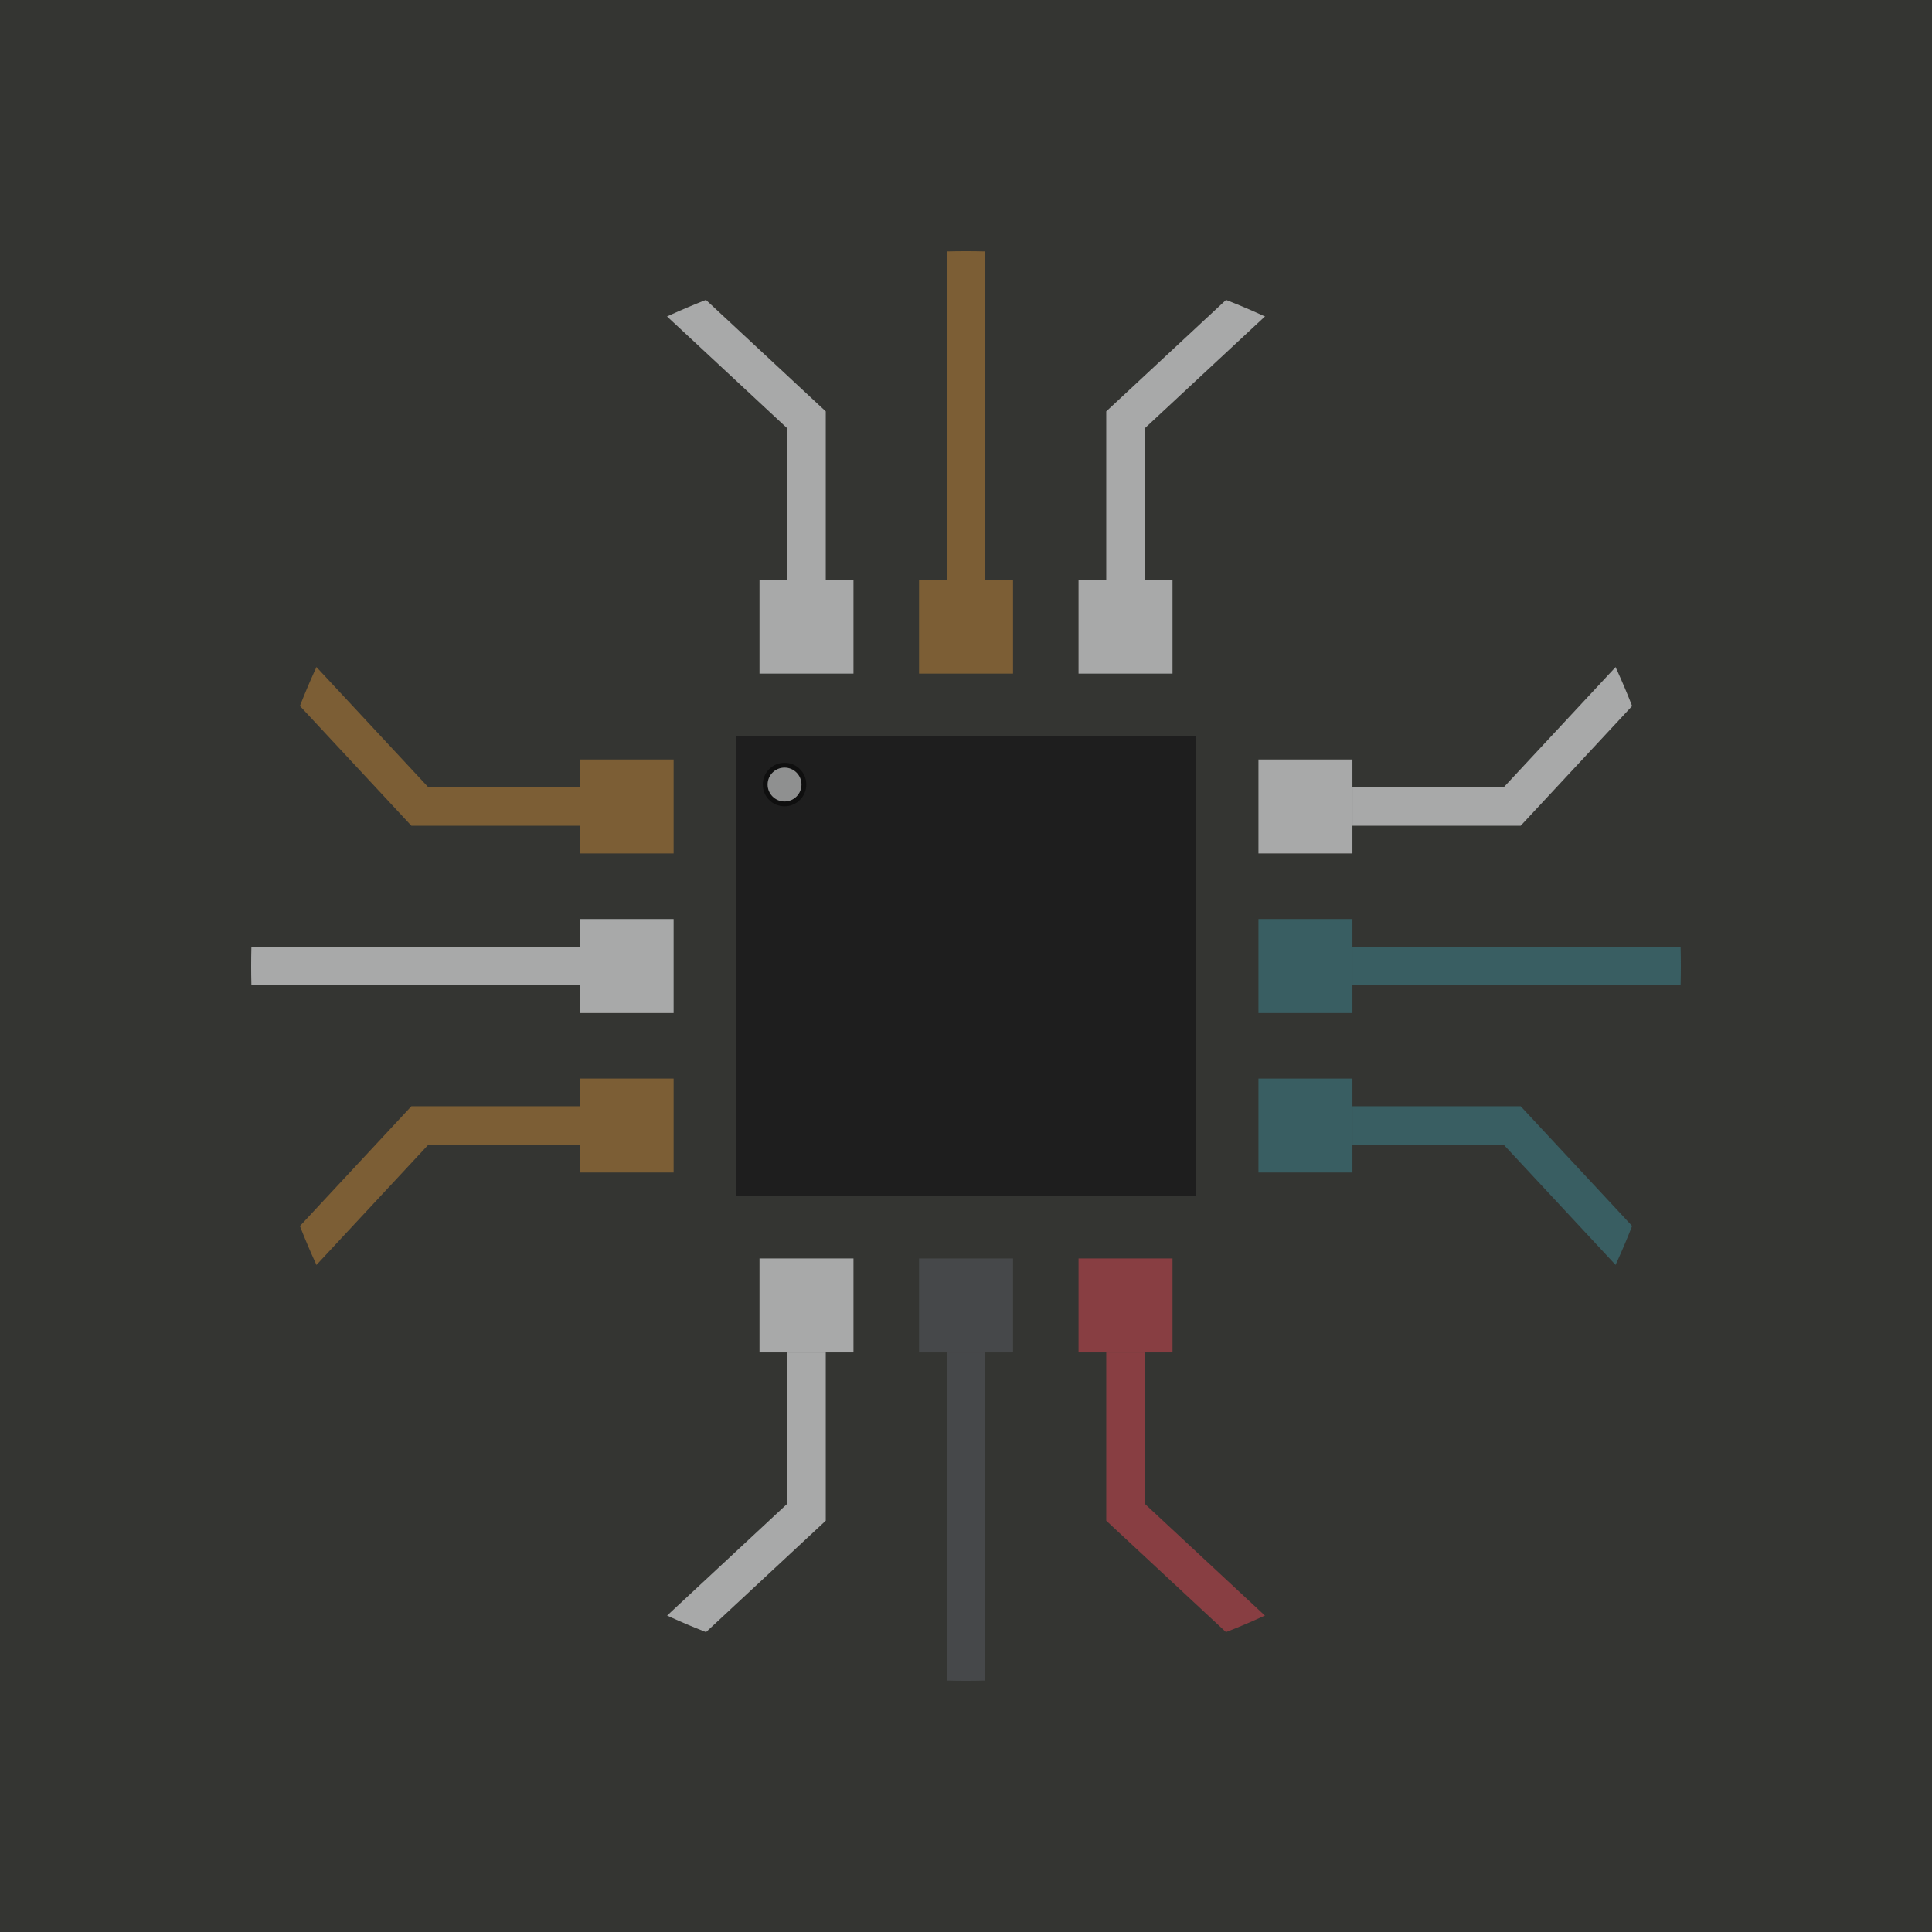
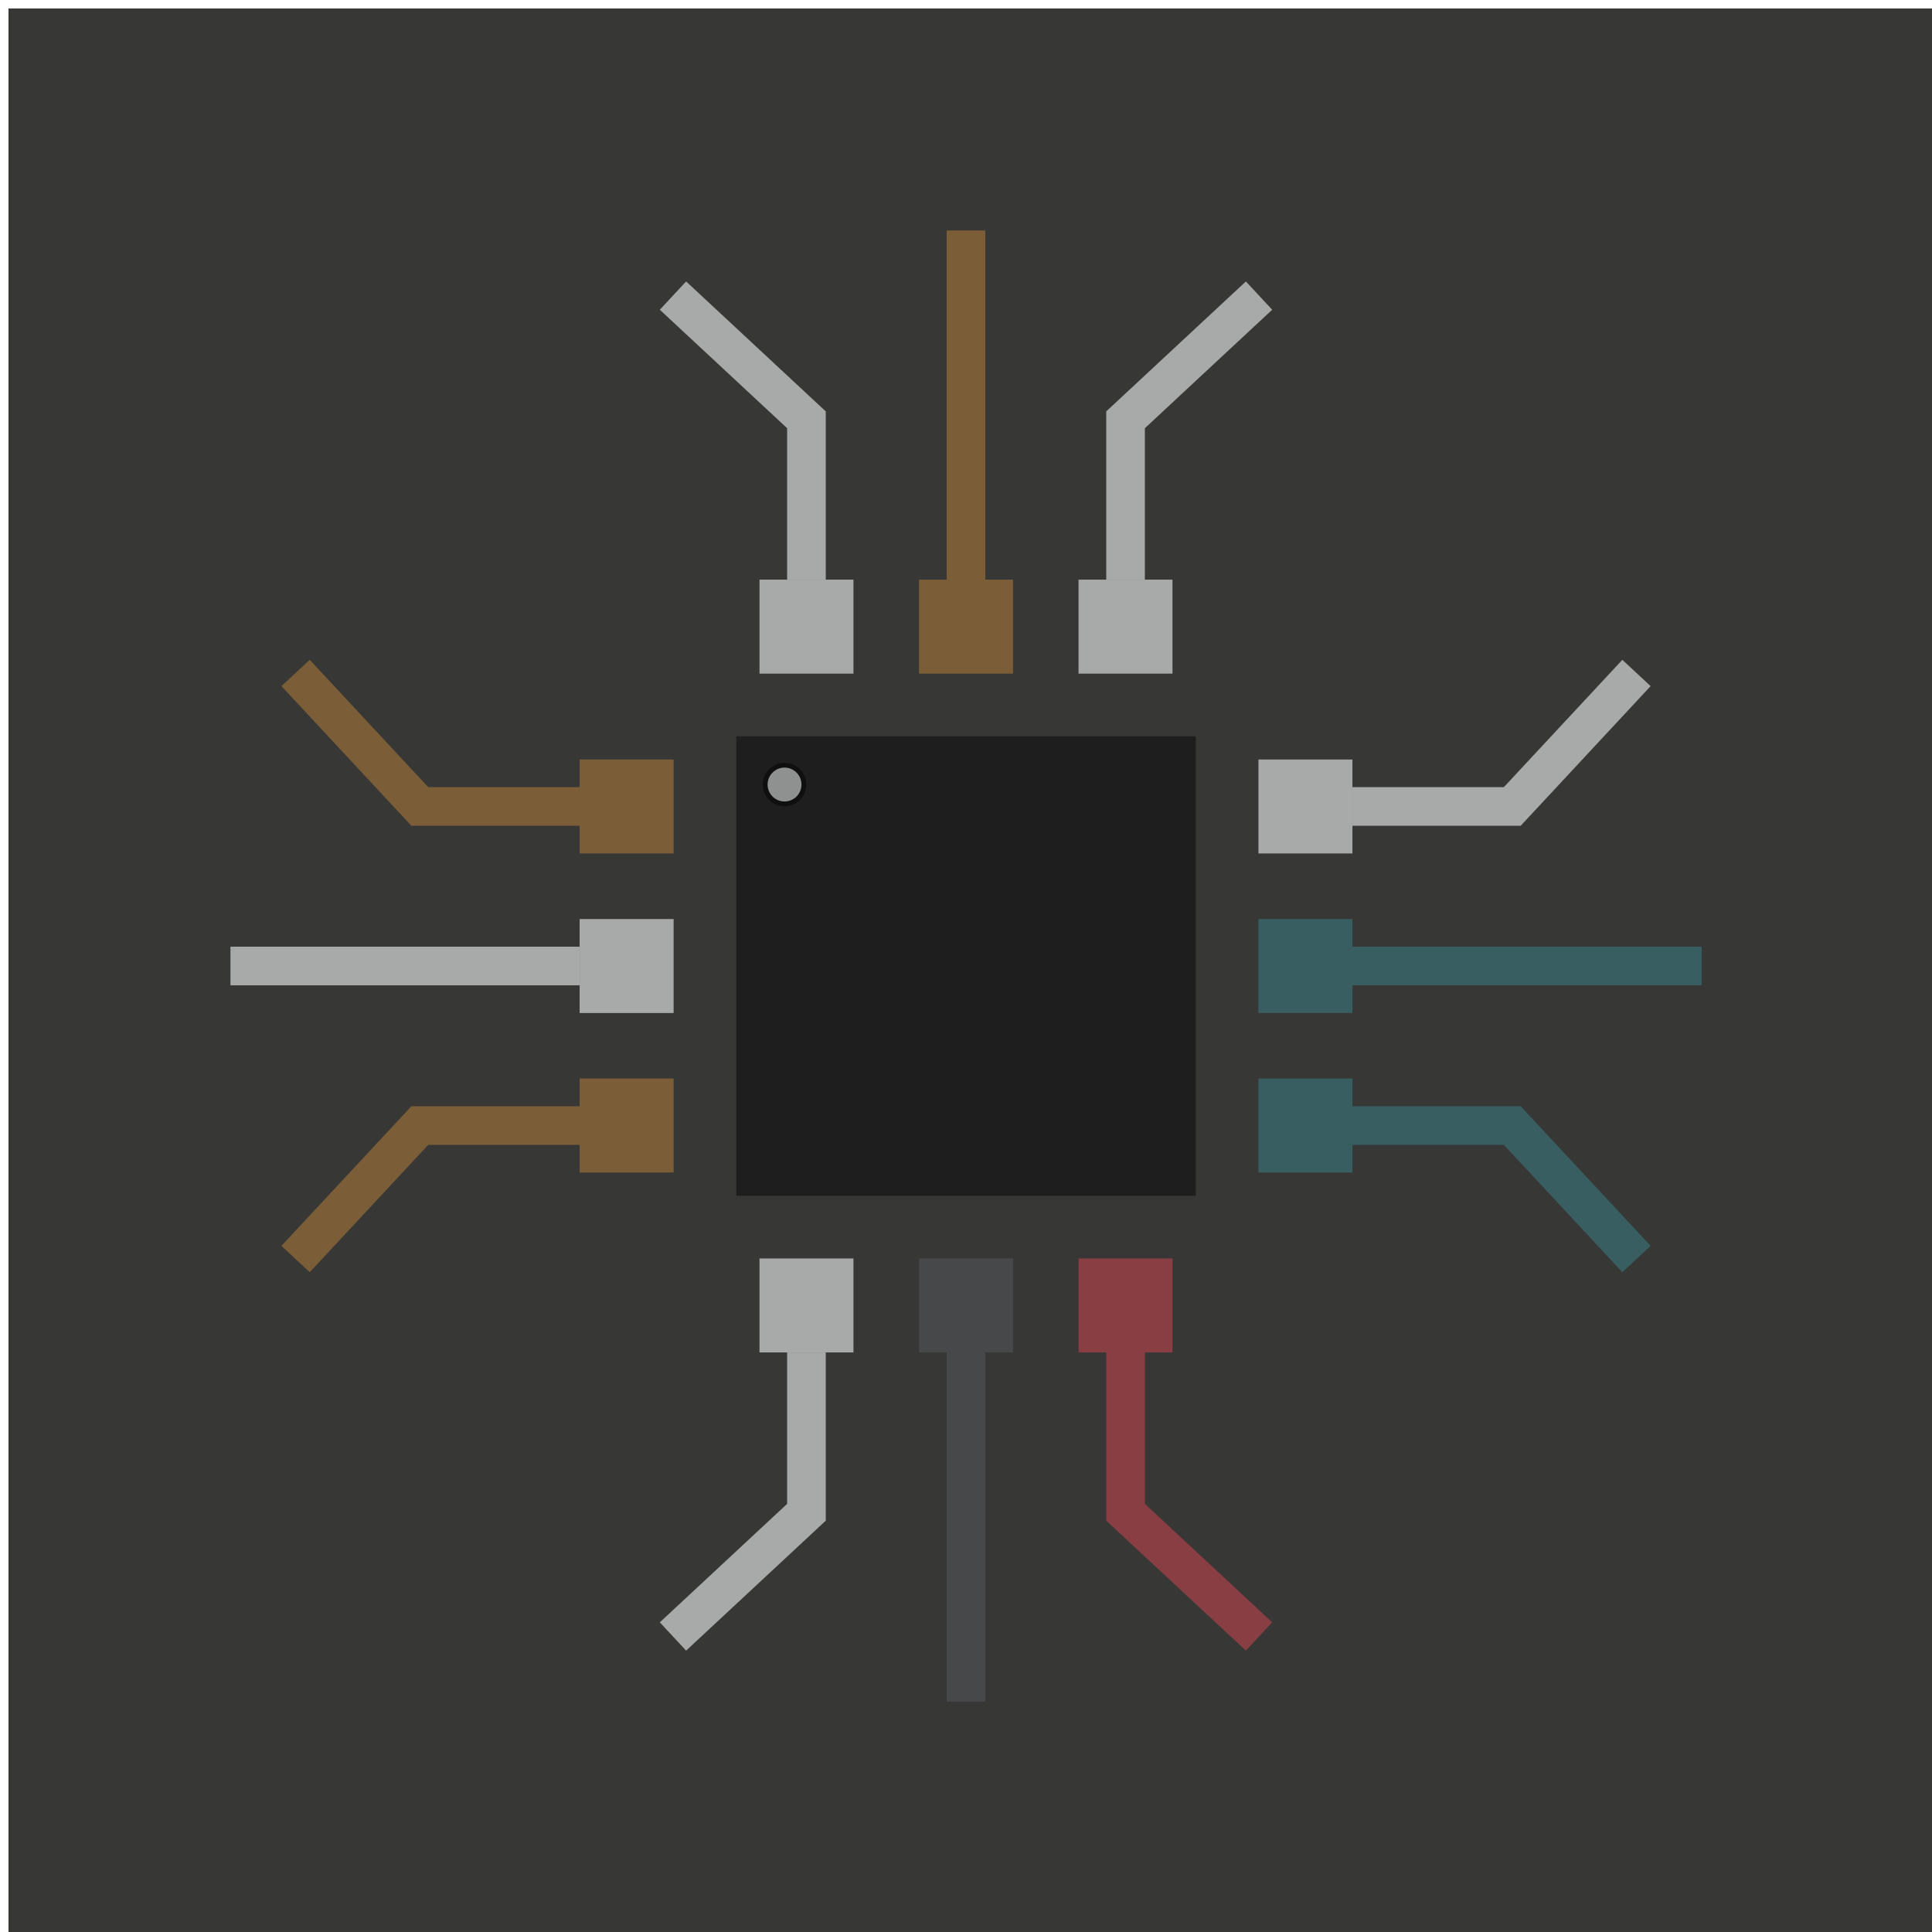
<svg xmlns="http://www.w3.org/2000/svg" width="100" height="100" viewBox="0 0 26.458 26.458" version="1.1" id="svg8">
  <defs id="defs2">
    <rect x="2.259" y="4.468" width="22.286" height="20.035" id="rect1929" />
  </defs>
  <g id="layer6" style="display:inline">
-     <rect style="display:inline;fill:#343532;fill-opacity:1;stroke:none;stroke-width:1.221;stroke-miterlimit:4;stroke-dasharray:none;stroke-opacity:0.611" id="rect1934" width="26.458" height="26.458" x="-2.220446e-16" y="-2.220446e-16" />
+     <rect style="fill:#373835;fill-opacity:1;stroke:none;stroke-width:0.235;stroke-linejoin:round;stroke-opacity:1" id="rect2546" width="26.458" height="26.458" x="0.116" y="0.116" />
  </g>
  <g id="layer2" style="display:inline">
    <path style="opacity:1;fill:#a8a9a9;fill-opacity:1;stroke:none;stroke-width:0.215;stroke-miterlimit:4;stroke-dasharray:none;stroke-opacity:1" d="m 11.688,17.234 h -1.287 v 1.287 h 1.287 z" id="path3020" />
    <path style="opacity:1;fill:#46484a;fill-opacity:1;stroke:none;stroke-width:0.215;stroke-miterlimit:4;stroke-dasharray:none;stroke-opacity:1" d="m 13.873,17.234 h -1.287 v 1.287 h 1.287 z" id="path3018" />
    <path style="opacity:1;fill:#883e42;fill-opacity:1;stroke:none;stroke-width:0.215;stroke-miterlimit:4;stroke-dasharray:none;stroke-opacity:1" d="m 16.057,17.234 h -1.287 v 1.287 h 1.287 z" id="rect3462-6-0-7" />
    <rect style="display:inline;fill:#1e1e1e;fill-opacity:1;stroke:none;stroke-width:0.215;stroke-miterlimit:4;stroke-dasharray:none;stroke-opacity:1" id="rect3447" width="6.293" height="6.293" x="10.083" y="10.083" />
    <path style="opacity:1;fill:#a8a9a9;fill-opacity:1;stroke:none;stroke-width:0.215;stroke-miterlimit:4;stroke-dasharray:none;stroke-opacity:1" d="m 11.688,7.938 h -1.287 v 1.287 h 1.287 z" id="path3014" />
-     <path style="opacity:1;fill:#7c5e35;fill-opacity:1;stroke:none;stroke-width:0.215;stroke-miterlimit:4;stroke-dasharray:none;stroke-opacity:1" d="m 13.873,7.938 h -1.287 v 1.287 h 1.287 z" id="path3012" />
+     <path style="opacity:1;fill:#7b5e38;fill-opacity:1;stroke:none;stroke-width:0.215;stroke-miterlimit:4;stroke-dasharray:none;stroke-opacity:1" d="m 13.873,7.938 h -1.287 v 1.287 h 1.287 z" id="path3012" />
    <path style="opacity:1;fill:#a8a9a9;fill-opacity:1;stroke:none;stroke-width:0.215;stroke-miterlimit:4;stroke-dasharray:none;stroke-opacity:1" d="m 16.057,7.938 h -1.287 v 1.287 h 1.287 z" id="rect3462-6-0-7-3" />
    <path style="display:inline;fill:none;stroke:#883e42;stroke-width:0.529;stroke-linecap:butt;stroke-linejoin:miter;stroke-miterlimit:4;stroke-dasharray:none;stroke-opacity:1" d="m 15.414,18.521 v 2.189 l 1.828,1.701" id="path2868-1" />
    <path style="display:inline;fill:none;stroke:#a8a9a9;stroke-width:0.529;stroke-linecap:butt;stroke-linejoin:miter;stroke-miterlimit:4;stroke-dasharray:none;stroke-opacity:1" d="m 11.044,18.521 v 2.189 l -1.828,1.701" id="path2868-4-96" />
    <path style="display:inline;fill:none;stroke:#46484a;stroke-width:0.529;stroke-linecap:butt;stroke-linejoin:miter;stroke-miterlimit:4;stroke-dasharray:none;stroke-opacity:1" d="M 13.229,18.521 V 23.303" id="path2885-2" />
    <path style="display:inline;fill:none;stroke:#a8a9a9;stroke-width:0.529;stroke-linecap:butt;stroke-linejoin:miter;stroke-miterlimit:4;stroke-dasharray:none;stroke-opacity:1" d="M 11.044,7.938 V 5.749 L 9.216,4.048" id="path2868-1-1" />
    <path style="display:inline;fill:none;stroke:#a8a9a9;stroke-width:0.529;stroke-linecap:butt;stroke-linejoin:miter;stroke-miterlimit:4;stroke-dasharray:none;stroke-opacity:1" d="M 15.414,7.938 V 5.749 l 1.828,-1.701" id="path2868-4-96-2" />
-     <path style="display:inline;fill:none;stroke:#7c5e35;stroke-width:0.529;stroke-linecap:butt;stroke-linejoin:miter;stroke-miterlimit:4;stroke-dasharray:none;stroke-opacity:1" d="M 13.229,7.938 V 3.156" id="path2885-2-0" />
+     <path style="display:inline;fill:none;stroke:#7b5e38;stroke-width:0.529;stroke-linecap:butt;stroke-linejoin:miter;stroke-miterlimit:4;stroke-dasharray:none;stroke-opacity:1" d="M 13.229,7.938 V 3.156" id="path2885-2-0" />
    <path style="display:inline;fill:none;stroke:#a8a9a9;stroke-width:0.529;stroke-linecap:butt;stroke-linejoin:miter;stroke-miterlimit:4;stroke-dasharray:none;stroke-opacity:1" d="m 18.521,11.044 h 2.189 l 1.701,-1.828" id="path2868" />
    <path style="display:inline;fill:none;stroke:#395e62;stroke-width:0.529;stroke-linecap:butt;stroke-linejoin:miter;stroke-miterlimit:4;stroke-dasharray:none;stroke-opacity:1" d="m 18.521,15.414 h 2.189 l 1.701,1.828" id="path2868-4" />
    <path style="display:inline;fill:none;stroke:#395e62;stroke-width:0.529;stroke-linecap:butt;stroke-linejoin:miter;stroke-miterlimit:4;stroke-dasharray:none;stroke-opacity:1" d="m 18.521,13.229 h 4.782" id="path2885" />
-     <path style="display:inline;fill:none;stroke:#7c5e35;stroke-width:0.529;stroke-linecap:butt;stroke-linejoin:miter;stroke-miterlimit:4;stroke-dasharray:none;stroke-opacity:1" d="M 7.938,11.044 H 5.749 L 4.048,9.216" id="path2868-9" />
-     <path style="display:inline;fill:none;stroke:#7c5e35;stroke-width:0.529;stroke-linecap:butt;stroke-linejoin:miter;stroke-miterlimit:4;stroke-dasharray:none;stroke-opacity:1" d="m 7.938,15.414 h -2.189 l -1.701,1.828" id="path2868-4-9" />
+     <path style="display:inline;fill:none;stroke:#7b5e38;stroke-width:0.529;stroke-linecap:butt;stroke-linejoin:miter;stroke-miterlimit:4;stroke-dasharray:none;stroke-opacity:1" d="M 7.938,11.044 H 5.749 L 4.048,9.216" id="path2868-9" />
+     <path style="display:inline;fill:none;stroke:#7b5e38;stroke-width:0.529;stroke-linecap:butt;stroke-linejoin:miter;stroke-miterlimit:4;stroke-dasharray:none;stroke-opacity:1" d="m 7.938,15.414 h -2.189 l -1.701,1.828" id="path2868-4-9" />
    <path style="display:inline;fill:none;stroke:#a8a9a9;stroke-width:0.529;stroke-linecap:butt;stroke-linejoin:miter;stroke-miterlimit:4;stroke-dasharray:none;stroke-opacity:1" d="M 7.938,13.229 H 3.156" id="path2885-4" />
-     <rect style="display:inline;opacity:1;fill:#7c5e35;fill-opacity:1;stroke:none;stroke-width:0.215;stroke-miterlimit:4;stroke-dasharray:none;stroke-opacity:1" id="rect3462-2-5" width="1.287" height="1.287" x="-9.225" y="10.401" transform="scale(-1,1)" />
+     <rect style="display:inline;opacity:1;fill:#7b5e38;fill-opacity:1;stroke:none;stroke-width:0.215;stroke-miterlimit:4;stroke-dasharray:none;stroke-opacity:1" id="rect3462-2-5" width="1.287" height="1.287" x="-9.225" y="10.401" transform="scale(-1,1)" />
    <rect style="display:inline;opacity:1;fill:#a8a9a9;fill-opacity:1;stroke:none;stroke-width:0.215;stroke-miterlimit:4;stroke-dasharray:none;stroke-opacity:1" id="rect3462-3-7-9" width="1.287" height="1.287" x="-9.225" y="12.586" transform="scale(-1,1)" />
-     <rect style="display:inline;opacity:1;fill:#7c5e35;fill-opacity:1;stroke:none;stroke-width:0.215;stroke-miterlimit:4;stroke-dasharray:none;stroke-opacity:1" id="rect3462-6-0-3" width="1.287" height="1.287" x="-9.225" y="14.77" transform="scale(-1,1)" />
+     <rect style="display:inline;opacity:1;fill:#7b5e38;fill-opacity:1;stroke:none;stroke-width:0.215;stroke-miterlimit:4;stroke-dasharray:none;stroke-opacity:1" id="rect3462-6-0-3" width="1.287" height="1.287" x="-9.225" y="14.77" transform="scale(-1,1)" />
    <rect style="display:inline;opacity:1;fill:#a8a9a9;fill-opacity:1;stroke:none;stroke-width:0.215;stroke-miterlimit:4;stroke-dasharray:none;stroke-opacity:1" id="rect3462-2" width="1.287" height="1.287" x="17.234" y="10.401" />
    <rect style="display:inline;opacity:1;fill:#395e62;fill-opacity:1;stroke:none;stroke-width:0.215;stroke-miterlimit:4;stroke-dasharray:none;stroke-opacity:1" id="rect3462-3-7" width="1.287" height="1.287" x="17.234" y="12.586" />
    <rect style="display:inline;opacity:1;fill:#395e62;fill-opacity:1;stroke:none;stroke-width:0.215;stroke-miterlimit:4;stroke-dasharray:none;stroke-opacity:1" id="rect3462-6-0" width="1.287" height="1.287" x="17.234" y="14.77" />
    <circle style="fill:#a8a9a9;fill-opacity:0.814;stroke:#0f0f0f;stroke-width:0.066;stroke-miterlimit:4;stroke-dasharray:none;stroke-opacity:1" id="path3034" cx="10.744" cy="10.744" r="0.265" />
  </g>
-   <g id="layer1" style="display:inline">
-     <circle style="fill:none;fill-opacity:1;stroke:#343532;stroke-width:1.587;stroke-miterlimit:4;stroke-dasharray:none;stroke-opacity:1" id="path900" cx="13.229" cy="13.229" r="10.583" />
-   </g>
</svg>
